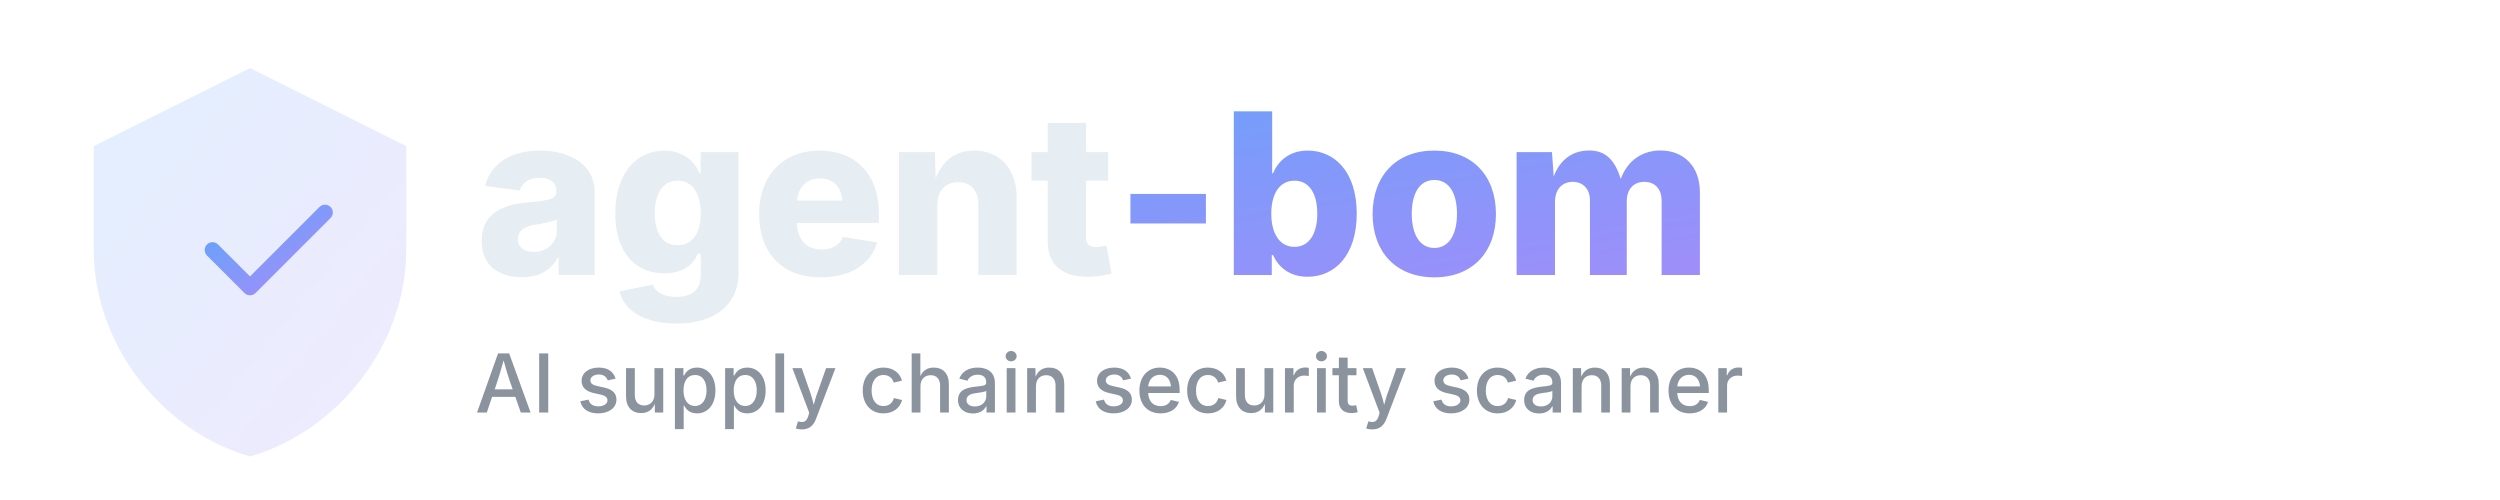
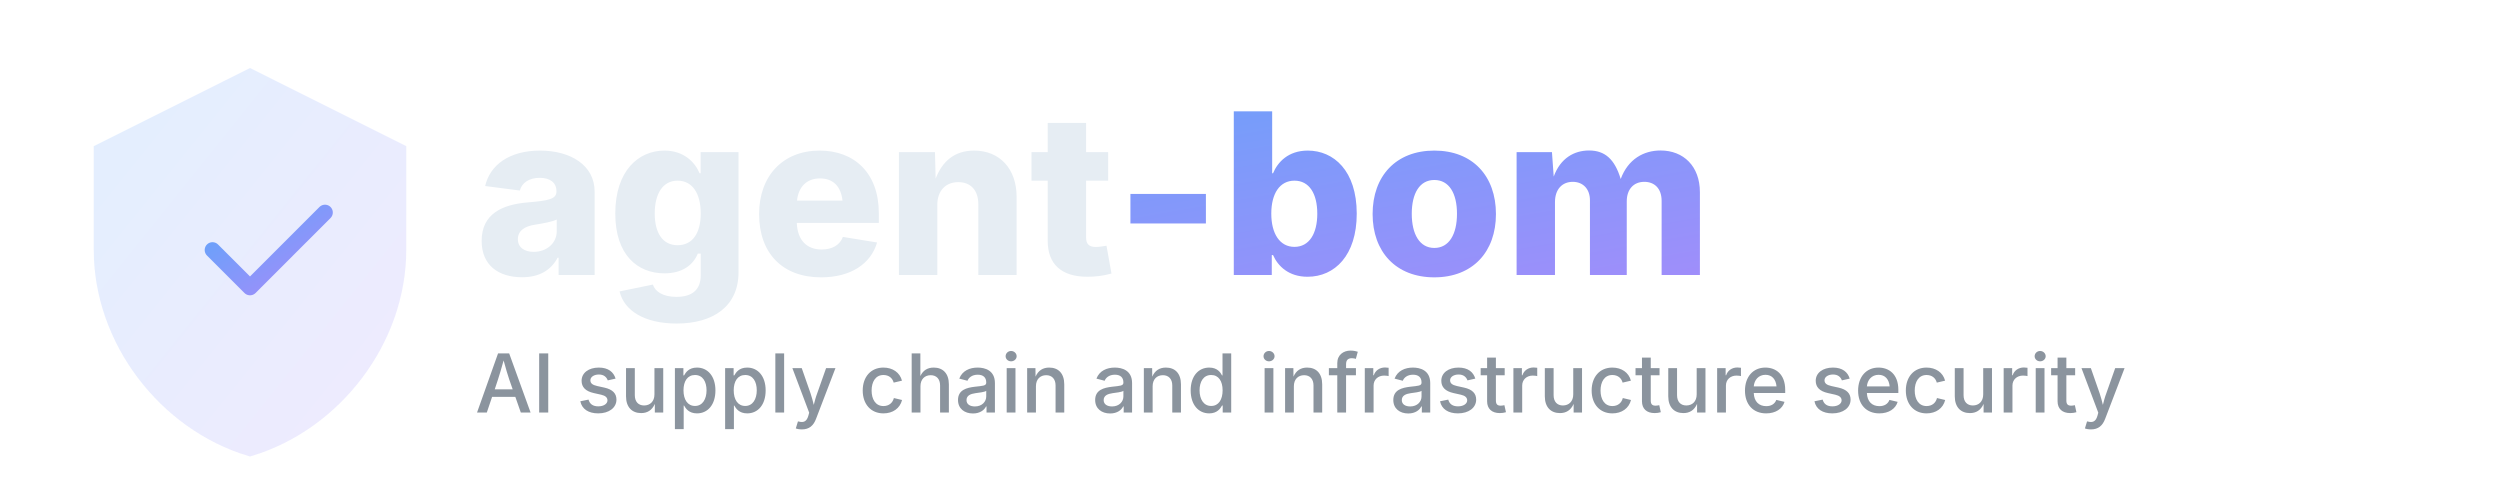
<svg xmlns="http://www.w3.org/2000/svg" viewBox="0 0 400 80" fill="none">
  <defs>
    <linearGradient id="g" x1="0" y1="0" x2="1" y2="1">
      <stop offset="0%" stop-color="#60a5fa" />
      <stop offset="100%" stop-color="#a78bfa" />
    </linearGradient>
  </defs>
  <g transform="translate(8, 8)">
    <path d="M32 4L8 16v16c0 14.4 10.24 27.84 24 32 13.76-4.16 24-17.6 24-32V16L32 4z" fill="url(#g)" opacity="0.18" stroke="url(#g)" stroke-width="2" />
    <path d="M26 32l6 6 12-12" stroke="url(#g)" stroke-width="2.5" stroke-linecap="round" stroke-linejoin="round" fill="none" />
  </g>
  <text x="76" y="44" font-family="system-ui, -apple-system, 'Segoe UI', sans-serif" font-size="36" font-weight="800" fill="#e6edf3">agent<tspan fill="url(#g)">-bom</tspan>
  </text>
-   <text x="76" y="66" font-family="system-ui, -apple-system, sans-serif" font-size="13" fill="#8b949e" font-weight="500">AI supply chain security scanner</text>
+   <text x="76" y="66" font-family="system-ui, -apple-system, sans-serif" font-size="13" fill="#8b949e" font-weight="500">AI supply chain and infrastructure security</text>
</svg>
